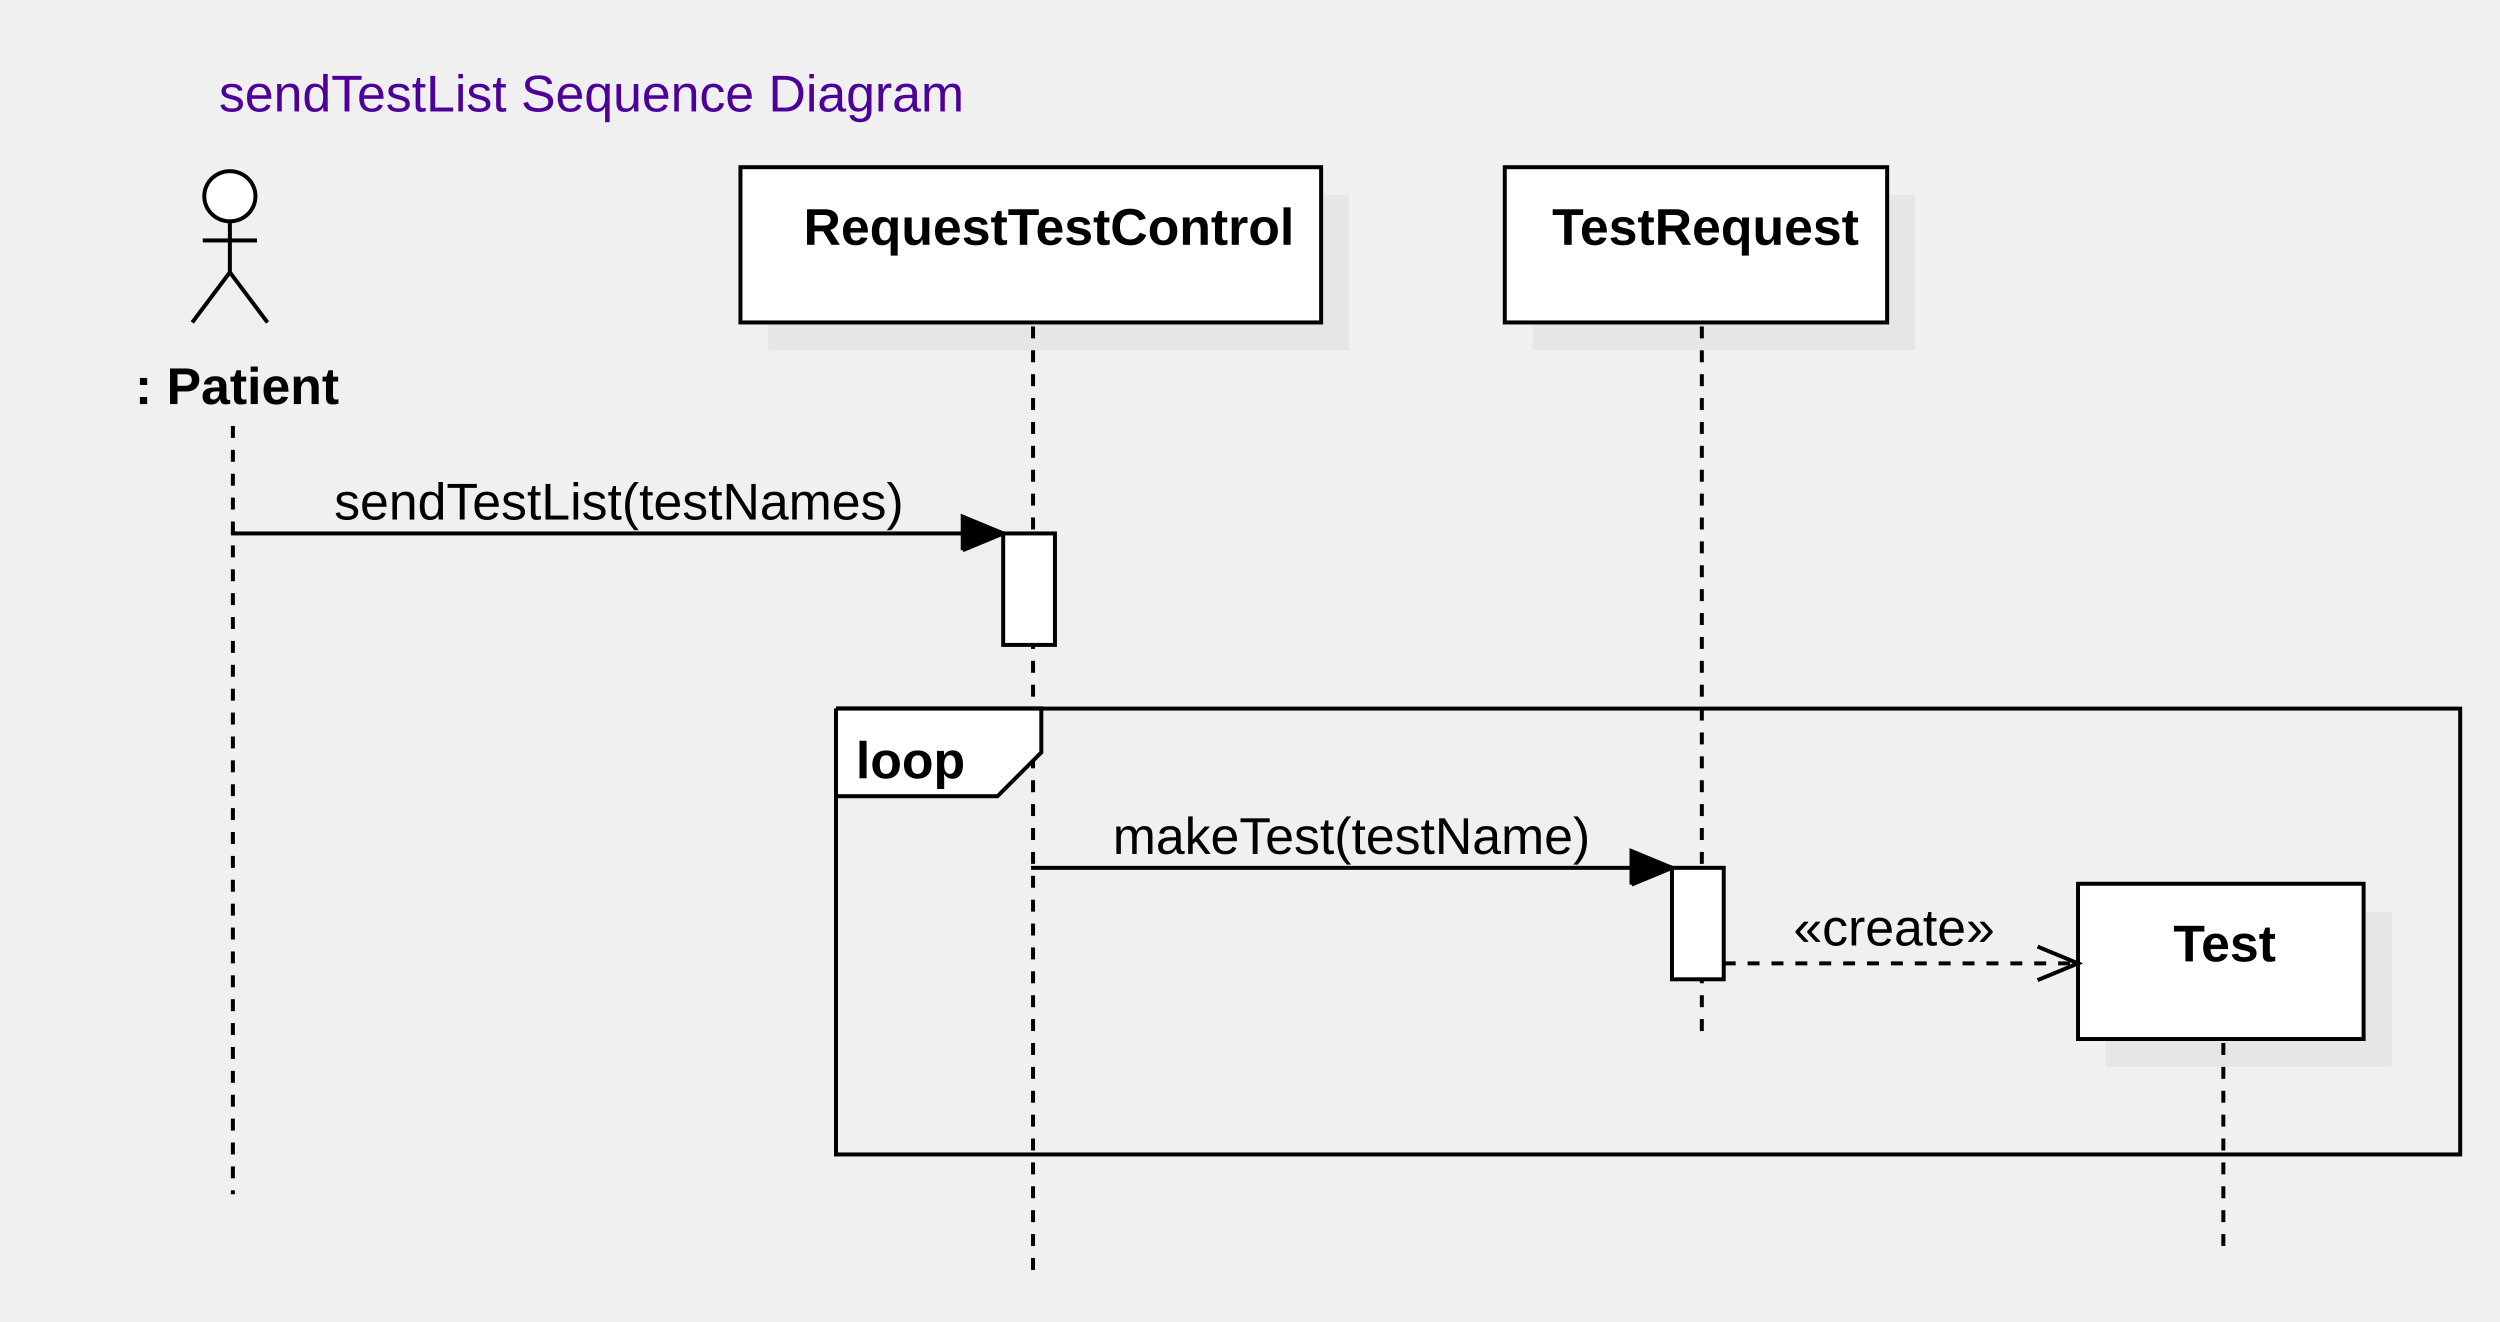
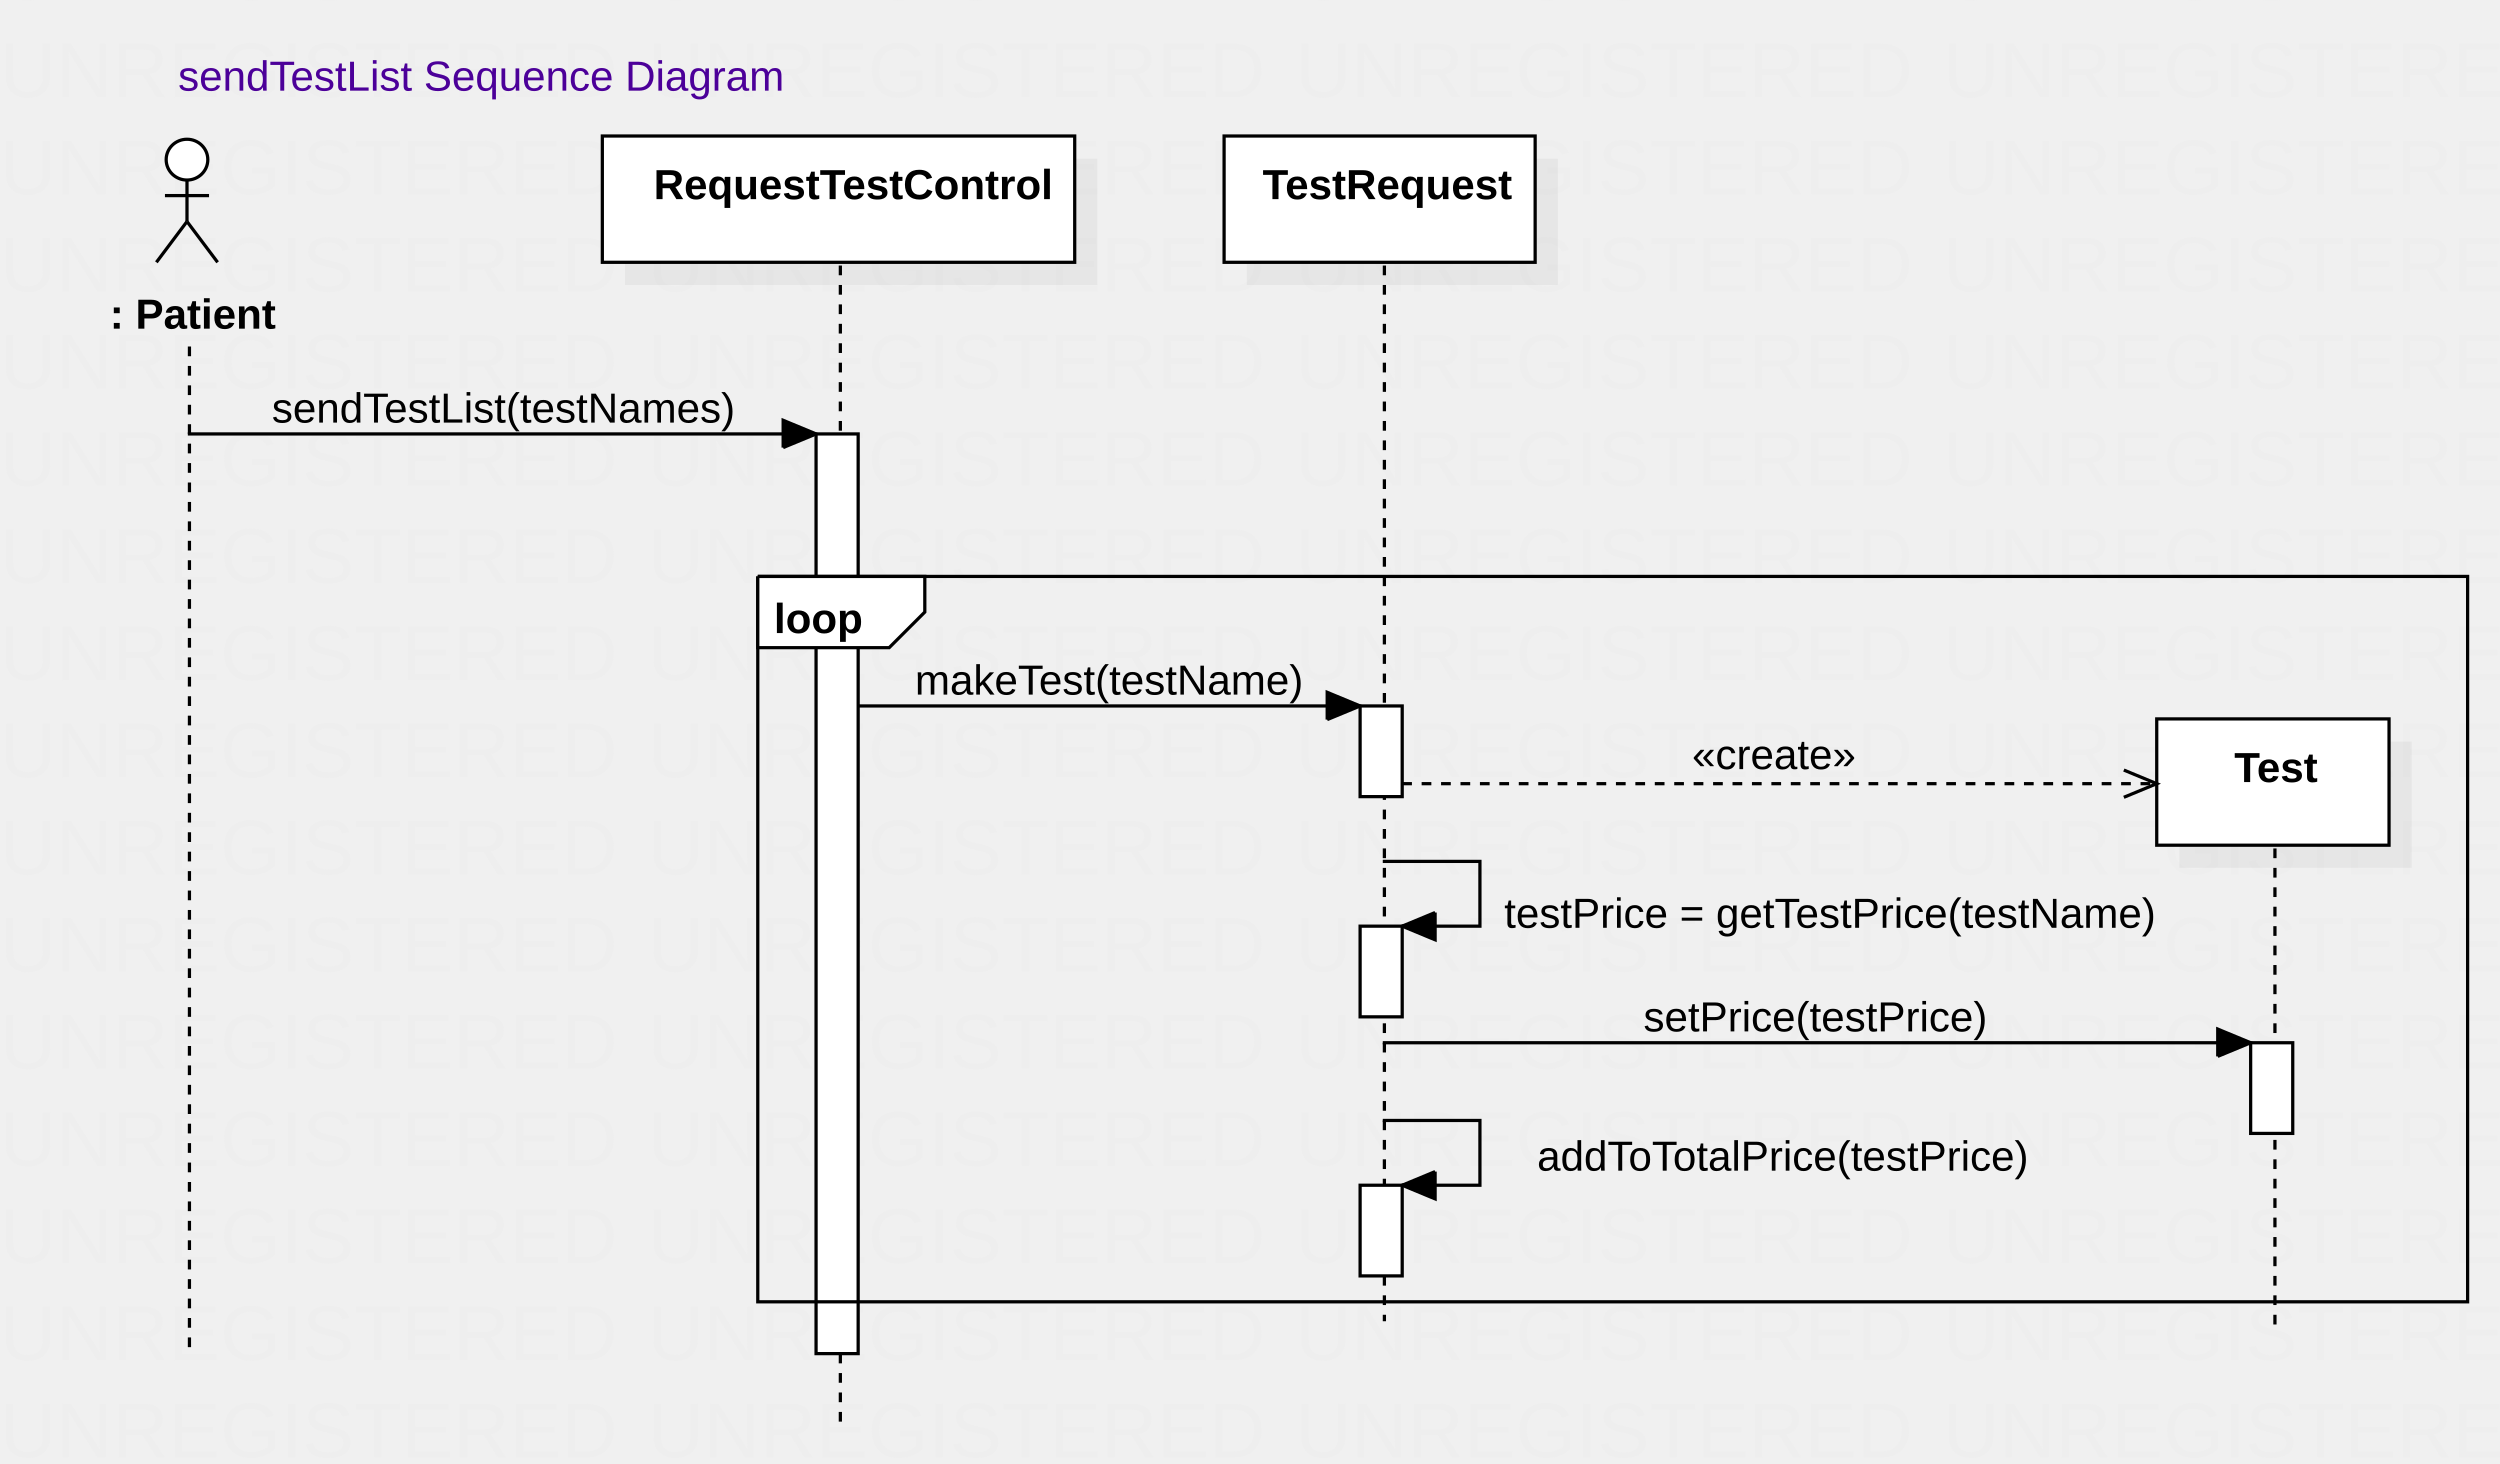
- <svg xmlns="http://www.w3.org/2000/svg" version="1.1" width="628" height="332">
+ <svg xmlns="http://www.w3.org/2000/svg" version="1.1" width="772" height="452">
  <defs />
  <g>
-     <text fill="#eeeeee" stroke="none" font-family="Arial" font-size="24px" font-style="normal" font-weight="normal" text-decoration="none" x="0" y="0" />
-     <text fill="#eeeeee" stroke="none" font-family="Arial" font-size="24px" font-style="normal" font-weight="normal" text-decoration="none" x="0" y="30" />
-     <text fill="#eeeeee" stroke="none" font-family="Arial" font-size="24px" font-style="normal" font-weight="normal" text-decoration="none" x="0" y="60" />
-     <text fill="#eeeeee" stroke="none" font-family="Arial" font-size="24px" font-style="normal" font-weight="normal" text-decoration="none" x="0" y="90" />
-     <text fill="#eeeeee" stroke="none" font-family="Arial" font-size="24px" font-style="normal" font-weight="normal" text-decoration="none" x="0" y="120" />
-     <text fill="#eeeeee" stroke="none" font-family="Arial" font-size="24px" font-style="normal" font-weight="normal" text-decoration="none" x="0" y="150" />
-     <text fill="#eeeeee" stroke="none" font-family="Arial" font-size="24px" font-style="normal" font-weight="normal" text-decoration="none" x="0" y="180" />
-     <text fill="#eeeeee" stroke="none" font-family="Arial" font-size="24px" font-style="normal" font-weight="normal" text-decoration="none" x="0" y="210" />
-     <text fill="#eeeeee" stroke="none" font-family="Arial" font-size="24px" font-style="normal" font-weight="normal" text-decoration="none" x="0" y="240" />
-     <text fill="#eeeeee" stroke="none" font-family="Arial" font-size="24px" font-style="normal" font-weight="normal" text-decoration="none" x="0" y="270" />
-     <text fill="#eeeeee" stroke="none" font-family="Arial" font-size="24px" font-style="normal" font-weight="normal" text-decoration="none" x="0" y="300" />
-     <text fill="#eeeeee" stroke="none" font-family="Arial" font-size="24px" font-style="normal" font-weight="normal" text-decoration="none" x="0" y="330" />
-     <text fill="#eeeeee" stroke="none" font-family="Arial" font-size="24px" font-style="normal" font-weight="normal" text-decoration="none" x="200" y="0" />
-     <text fill="#eeeeee" stroke="none" font-family="Arial" font-size="24px" font-style="normal" font-weight="normal" text-decoration="none" x="200" y="30" />
-     <text fill="#eeeeee" stroke="none" font-family="Arial" font-size="24px" font-style="normal" font-weight="normal" text-decoration="none" x="200" y="60" />
-     <text fill="#eeeeee" stroke="none" font-family="Arial" font-size="24px" font-style="normal" font-weight="normal" text-decoration="none" x="200" y="90" />
-     <text fill="#eeeeee" stroke="none" font-family="Arial" font-size="24px" font-style="normal" font-weight="normal" text-decoration="none" x="200" y="120" />
-     <text fill="#eeeeee" stroke="none" font-family="Arial" font-size="24px" font-style="normal" font-weight="normal" text-decoration="none" x="200" y="150" />
-     <text fill="#eeeeee" stroke="none" font-family="Arial" font-size="24px" font-style="normal" font-weight="normal" text-decoration="none" x="200" y="180" />
-     <text fill="#eeeeee" stroke="none" font-family="Arial" font-size="24px" font-style="normal" font-weight="normal" text-decoration="none" x="200" y="210" />
-     <text fill="#eeeeee" stroke="none" font-family="Arial" font-size="24px" font-style="normal" font-weight="normal" text-decoration="none" x="200" y="240" />
-     <text fill="#eeeeee" stroke="none" font-family="Arial" font-size="24px" font-style="normal" font-weight="normal" text-decoration="none" x="200" y="270" />
-     <text fill="#eeeeee" stroke="none" font-family="Arial" font-size="24px" font-style="normal" font-weight="normal" text-decoration="none" x="200" y="300" />
-     <text fill="#eeeeee" stroke="none" font-family="Arial" font-size="24px" font-style="normal" font-weight="normal" text-decoration="none" x="200" y="330" />
-     <text fill="#eeeeee" stroke="none" font-family="Arial" font-size="24px" font-style="normal" font-weight="normal" text-decoration="none" x="400" y="0" />
-     <text fill="#eeeeee" stroke="none" font-family="Arial" font-size="24px" font-style="normal" font-weight="normal" text-decoration="none" x="400" y="30" />
-     <text fill="#eeeeee" stroke="none" font-family="Arial" font-size="24px" font-style="normal" font-weight="normal" text-decoration="none" x="400" y="60" />
-     <text fill="#eeeeee" stroke="none" font-family="Arial" font-size="24px" font-style="normal" font-weight="normal" text-decoration="none" x="400" y="90" />
-     <text fill="#eeeeee" stroke="none" font-family="Arial" font-size="24px" font-style="normal" font-weight="normal" text-decoration="none" x="400" y="120" />
-     <text fill="#eeeeee" stroke="none" font-family="Arial" font-size="24px" font-style="normal" font-weight="normal" text-decoration="none" x="400" y="150" />
-     <text fill="#eeeeee" stroke="none" font-family="Arial" font-size="24px" font-style="normal" font-weight="normal" text-decoration="none" x="400" y="180" />
-     <text fill="#eeeeee" stroke="none" font-family="Arial" font-size="24px" font-style="normal" font-weight="normal" text-decoration="none" x="400" y="210" />
-     <text fill="#eeeeee" stroke="none" font-family="Arial" font-size="24px" font-style="normal" font-weight="normal" text-decoration="none" x="400" y="240" />
-     <text fill="#eeeeee" stroke="none" font-family="Arial" font-size="24px" font-style="normal" font-weight="normal" text-decoration="none" x="400" y="270" />
-     <text fill="#eeeeee" stroke="none" font-family="Arial" font-size="24px" font-style="normal" font-weight="normal" text-decoration="none" x="400" y="300" />
-     <text fill="#eeeeee" stroke="none" font-family="Arial" font-size="24px" font-style="normal" font-weight="normal" text-decoration="none" x="400" y="330" />
-     <text fill="#eeeeee" stroke="none" font-family="Arial" font-size="24px" font-style="normal" font-weight="normal" text-decoration="none" x="600" y="0" />
-     <text fill="#eeeeee" stroke="none" font-family="Arial" font-size="24px" font-style="normal" font-weight="normal" text-decoration="none" x="600" y="30" />
-     <text fill="#eeeeee" stroke="none" font-family="Arial" font-size="24px" font-style="normal" font-weight="normal" text-decoration="none" x="600" y="60" />
-     <text fill="#eeeeee" stroke="none" font-family="Arial" font-size="24px" font-style="normal" font-weight="normal" text-decoration="none" x="600" y="90" />
-     <text fill="#eeeeee" stroke="none" font-family="Arial" font-size="24px" font-style="normal" font-weight="normal" text-decoration="none" x="600" y="120" />
-     <text fill="#eeeeee" stroke="none" font-family="Arial" font-size="24px" font-style="normal" font-weight="normal" text-decoration="none" x="600" y="150" />
-     <text fill="#eeeeee" stroke="none" font-family="Arial" font-size="24px" font-style="normal" font-weight="normal" text-decoration="none" x="600" y="180" />
-     <text fill="#eeeeee" stroke="none" font-family="Arial" font-size="24px" font-style="normal" font-weight="normal" text-decoration="none" x="600" y="210" />
-     <text fill="#eeeeee" stroke="none" font-family="Arial" font-size="24px" font-style="normal" font-weight="normal" text-decoration="none" x="600" y="240" />
-     <text fill="#eeeeee" stroke="none" font-family="Arial" font-size="24px" font-style="normal" font-weight="normal" text-decoration="none" x="600" y="270" />
-     <text fill="#eeeeee" stroke="none" font-family="Arial" font-size="24px" font-style="normal" font-weight="normal" text-decoration="none" x="600" y="300" />
-     <text fill="#eeeeee" stroke="none" font-family="Arial" font-size="24px" font-style="normal" font-weight="normal" text-decoration="none" x="600" y="330" />
+     <text fill="#eeeeee" stroke="none" font-family="Arial" font-size="24px" font-style="normal" font-weight="normal" text-decoration="none" x="0" y="0">UNREGISTERED</text>
+     <text fill="#eeeeee" stroke="none" font-family="Arial" font-size="24px" font-style="normal" font-weight="normal" text-decoration="none" x="0" y="30">UNREGISTERED</text>
+     <text fill="#eeeeee" stroke="none" font-family="Arial" font-size="24px" font-style="normal" font-weight="normal" text-decoration="none" x="0" y="60">UNREGISTERED</text>
+     <text fill="#eeeeee" stroke="none" font-family="Arial" font-size="24px" font-style="normal" font-weight="normal" text-decoration="none" x="0" y="90">UNREGISTERED</text>
+     <text fill="#eeeeee" stroke="none" font-family="Arial" font-size="24px" font-style="normal" font-weight="normal" text-decoration="none" x="0" y="120">UNREGISTERED</text>
+     <text fill="#eeeeee" stroke="none" font-family="Arial" font-size="24px" font-style="normal" font-weight="normal" text-decoration="none" x="0" y="150">UNREGISTERED</text>
+     <text fill="#eeeeee" stroke="none" font-family="Arial" font-size="24px" font-style="normal" font-weight="normal" text-decoration="none" x="0" y="180">UNREGISTERED</text>
+     <text fill="#eeeeee" stroke="none" font-family="Arial" font-size="24px" font-style="normal" font-weight="normal" text-decoration="none" x="0" y="210">UNREGISTERED</text>
+     <text fill="#eeeeee" stroke="none" font-family="Arial" font-size="24px" font-style="normal" font-weight="normal" text-decoration="none" x="0" y="240">UNREGISTERED</text>
+     <text fill="#eeeeee" stroke="none" font-family="Arial" font-size="24px" font-style="normal" font-weight="normal" text-decoration="none" x="0" y="270">UNREGISTERED</text>
+     <text fill="#eeeeee" stroke="none" font-family="Arial" font-size="24px" font-style="normal" font-weight="normal" text-decoration="none" x="0" y="300">UNREGISTERED</text>
+     <text fill="#eeeeee" stroke="none" font-family="Arial" font-size="24px" font-style="normal" font-weight="normal" text-decoration="none" x="0" y="330">UNREGISTERED</text>
+     <text fill="#eeeeee" stroke="none" font-family="Arial" font-size="24px" font-style="normal" font-weight="normal" text-decoration="none" x="0" y="360">UNREGISTERED</text>
+     <text fill="#eeeeee" stroke="none" font-family="Arial" font-size="24px" font-style="normal" font-weight="normal" text-decoration="none" x="0" y="390">UNREGISTERED</text>
+     <text fill="#eeeeee" stroke="none" font-family="Arial" font-size="24px" font-style="normal" font-weight="normal" text-decoration="none" x="0" y="420">UNREGISTERED</text>
+     <text fill="#eeeeee" stroke="none" font-family="Arial" font-size="24px" font-style="normal" font-weight="normal" text-decoration="none" x="0" y="450">UNREGISTERED</text>
+     <text fill="#eeeeee" stroke="none" font-family="Arial" font-size="24px" font-style="normal" font-weight="normal" text-decoration="none" x="200" y="0">UNREGISTERED</text>
+     <text fill="#eeeeee" stroke="none" font-family="Arial" font-size="24px" font-style="normal" font-weight="normal" text-decoration="none" x="200" y="30">UNREGISTERED</text>
+     <text fill="#eeeeee" stroke="none" font-family="Arial" font-size="24px" font-style="normal" font-weight="normal" text-decoration="none" x="200" y="60">UNREGISTERED</text>
+     <text fill="#eeeeee" stroke="none" font-family="Arial" font-size="24px" font-style="normal" font-weight="normal" text-decoration="none" x="200" y="90">UNREGISTERED</text>
+     <text fill="#eeeeee" stroke="none" font-family="Arial" font-size="24px" font-style="normal" font-weight="normal" text-decoration="none" x="200" y="120">UNREGISTERED</text>
+     <text fill="#eeeeee" stroke="none" font-family="Arial" font-size="24px" font-style="normal" font-weight="normal" text-decoration="none" x="200" y="150">UNREGISTERED</text>
+     <text fill="#eeeeee" stroke="none" font-family="Arial" font-size="24px" font-style="normal" font-weight="normal" text-decoration="none" x="200" y="180">UNREGISTERED</text>
+     <text fill="#eeeeee" stroke="none" font-family="Arial" font-size="24px" font-style="normal" font-weight="normal" text-decoration="none" x="200" y="210">UNREGISTERED</text>
+     <text fill="#eeeeee" stroke="none" font-family="Arial" font-size="24px" font-style="normal" font-weight="normal" text-decoration="none" x="200" y="240">UNREGISTERED</text>
+     <text fill="#eeeeee" stroke="none" font-family="Arial" font-size="24px" font-style="normal" font-weight="normal" text-decoration="none" x="200" y="270">UNREGISTERED</text>
+     <text fill="#eeeeee" stroke="none" font-family="Arial" font-size="24px" font-style="normal" font-weight="normal" text-decoration="none" x="200" y="300">UNREGISTERED</text>
+     <text fill="#eeeeee" stroke="none" font-family="Arial" font-size="24px" font-style="normal" font-weight="normal" text-decoration="none" x="200" y="330">UNREGISTERED</text>
+     <text fill="#eeeeee" stroke="none" font-family="Arial" font-size="24px" font-style="normal" font-weight="normal" text-decoration="none" x="200" y="360">UNREGISTERED</text>
+     <text fill="#eeeeee" stroke="none" font-family="Arial" font-size="24px" font-style="normal" font-weight="normal" text-decoration="none" x="200" y="390">UNREGISTERED</text>
+     <text fill="#eeeeee" stroke="none" font-family="Arial" font-size="24px" font-style="normal" font-weight="normal" text-decoration="none" x="200" y="420">UNREGISTERED</text>
+     <text fill="#eeeeee" stroke="none" font-family="Arial" font-size="24px" font-style="normal" font-weight="normal" text-decoration="none" x="200" y="450">UNREGISTERED</text>
+     <text fill="#eeeeee" stroke="none" font-family="Arial" font-size="24px" font-style="normal" font-weight="normal" text-decoration="none" x="400" y="0">UNREGISTERED</text>
+     <text fill="#eeeeee" stroke="none" font-family="Arial" font-size="24px" font-style="normal" font-weight="normal" text-decoration="none" x="400" y="30">UNREGISTERED</text>
+     <text fill="#eeeeee" stroke="none" font-family="Arial" font-size="24px" font-style="normal" font-weight="normal" text-decoration="none" x="400" y="60">UNREGISTERED</text>
+     <text fill="#eeeeee" stroke="none" font-family="Arial" font-size="24px" font-style="normal" font-weight="normal" text-decoration="none" x="400" y="90">UNREGISTERED</text>
+     <text fill="#eeeeee" stroke="none" font-family="Arial" font-size="24px" font-style="normal" font-weight="normal" text-decoration="none" x="400" y="120">UNREGISTERED</text>
+     <text fill="#eeeeee" stroke="none" font-family="Arial" font-size="24px" font-style="normal" font-weight="normal" text-decoration="none" x="400" y="150">UNREGISTERED</text>
+     <text fill="#eeeeee" stroke="none" font-family="Arial" font-size="24px" font-style="normal" font-weight="normal" text-decoration="none" x="400" y="180">UNREGISTERED</text>
+     <text fill="#eeeeee" stroke="none" font-family="Arial" font-size="24px" font-style="normal" font-weight="normal" text-decoration="none" x="400" y="210">UNREGISTERED</text>
+     <text fill="#eeeeee" stroke="none" font-family="Arial" font-size="24px" font-style="normal" font-weight="normal" text-decoration="none" x="400" y="240">UNREGISTERED</text>
+     <text fill="#eeeeee" stroke="none" font-family="Arial" font-size="24px" font-style="normal" font-weight="normal" text-decoration="none" x="400" y="270">UNREGISTERED</text>
+     <text fill="#eeeeee" stroke="none" font-family="Arial" font-size="24px" font-style="normal" font-weight="normal" text-decoration="none" x="400" y="300">UNREGISTERED</text>
+     <text fill="#eeeeee" stroke="none" font-family="Arial" font-size="24px" font-style="normal" font-weight="normal" text-decoration="none" x="400" y="330">UNREGISTERED</text>
+     <text fill="#eeeeee" stroke="none" font-family="Arial" font-size="24px" font-style="normal" font-weight="normal" text-decoration="none" x="400" y="360">UNREGISTERED</text>
+     <text fill="#eeeeee" stroke="none" font-family="Arial" font-size="24px" font-style="normal" font-weight="normal" text-decoration="none" x="400" y="390">UNREGISTERED</text>
+     <text fill="#eeeeee" stroke="none" font-family="Arial" font-size="24px" font-style="normal" font-weight="normal" text-decoration="none" x="400" y="420">UNREGISTERED</text>
+     <text fill="#eeeeee" stroke="none" font-family="Arial" font-size="24px" font-style="normal" font-weight="normal" text-decoration="none" x="400" y="450">UNREGISTERED</text>
+     <text fill="#eeeeee" stroke="none" font-family="Arial" font-size="24px" font-style="normal" font-weight="normal" text-decoration="none" x="600" y="0">UNREGISTERED</text>
+     <text fill="#eeeeee" stroke="none" font-family="Arial" font-size="24px" font-style="normal" font-weight="normal" text-decoration="none" x="600" y="30">UNREGISTERED</text>
+     <text fill="#eeeeee" stroke="none" font-family="Arial" font-size="24px" font-style="normal" font-weight="normal" text-decoration="none" x="600" y="60">UNREGISTERED</text>
+     <text fill="#eeeeee" stroke="none" font-family="Arial" font-size="24px" font-style="normal" font-weight="normal" text-decoration="none" x="600" y="90">UNREGISTERED</text>
+     <text fill="#eeeeee" stroke="none" font-family="Arial" font-size="24px" font-style="normal" font-weight="normal" text-decoration="none" x="600" y="120">UNREGISTERED</text>
+     <text fill="#eeeeee" stroke="none" font-family="Arial" font-size="24px" font-style="normal" font-weight="normal" text-decoration="none" x="600" y="150">UNREGISTERED</text>
+     <text fill="#eeeeee" stroke="none" font-family="Arial" font-size="24px" font-style="normal" font-weight="normal" text-decoration="none" x="600" y="180">UNREGISTERED</text>
+     <text fill="#eeeeee" stroke="none" font-family="Arial" font-size="24px" font-style="normal" font-weight="normal" text-decoration="none" x="600" y="210">UNREGISTERED</text>
+     <text fill="#eeeeee" stroke="none" font-family="Arial" font-size="24px" font-style="normal" font-weight="normal" text-decoration="none" x="600" y="240">UNREGISTERED</text>
+     <text fill="#eeeeee" stroke="none" font-family="Arial" font-size="24px" font-style="normal" font-weight="normal" text-decoration="none" x="600" y="270">UNREGISTERED</text>
+     <text fill="#eeeeee" stroke="none" font-family="Arial" font-size="24px" font-style="normal" font-weight="normal" text-decoration="none" x="600" y="300">UNREGISTERED</text>
+     <text fill="#eeeeee" stroke="none" font-family="Arial" font-size="24px" font-style="normal" font-weight="normal" text-decoration="none" x="600" y="330">UNREGISTERED</text>
+     <text fill="#eeeeee" stroke="none" font-family="Arial" font-size="24px" font-style="normal" font-weight="normal" text-decoration="none" x="600" y="360">UNREGISTERED</text>
+     <text fill="#eeeeee" stroke="none" font-family="Arial" font-size="24px" font-style="normal" font-weight="normal" text-decoration="none" x="600" y="390">UNREGISTERED</text>
+     <text fill="#eeeeee" stroke="none" font-family="Arial" font-size="24px" font-style="normal" font-weight="normal" text-decoration="none" x="600" y="420">UNREGISTERED</text>
+     <text fill="#eeeeee" stroke="none" font-family="Arial" font-size="24px" font-style="normal" font-weight="normal" text-decoration="none" x="600" y="450">UNREGISTERED</text>
    <g transform="translate(-30,2) scale(1,1)">
      <path fill="#ffffff" stroke="none" d="M 81.314 47.3 C 81.314 43.821 84.193 41 87.743 41 C 91.294 41 94.172 43.821 94.172 47.3 C 94.172 50.779 91.294 53.6 87.743 53.6 C 84.193 53.6 81.314 50.779 81.314 47.3 Z" />
    </g>
    <g transform="translate(-30,2) scale(1,1)">
      <path fill="none" stroke="#000000" d="M 81.314 47.3 C 81.314 43.821 84.193 41 87.743 41 C 91.294 41 94.172 43.821 94.172 47.3 C 94.172 50.779 91.294 53.6 87.743 53.6 C 84.193 53.6 81.314 50.779 81.314 47.3 Z" stroke-miterlimit="10" />
    </g>
    <g transform="translate(-30,2) scale(1,1)">
      <path fill="none" stroke="#000000" d="M 87.743 53.6 L 87.743 66.4" stroke-miterlimit="10" />
    </g>
    <g transform="translate(-30,2) scale(1,1)">
      <path fill="none" stroke="#000000" d="M 80.936 58.4 L 94.551 58.4" stroke-miterlimit="10" />
    </g>
    <g transform="translate(-30,2) scale(1,1)">
      <path fill="none" stroke="#000000" d="M 87.743 66.4 L 78.289 79" stroke-miterlimit="10" />
    </g>
    <g transform="translate(-30,2) scale(1,1)">
      <path fill="none" stroke="#000000" d="M 87.743 66.4 L 97.198 79" stroke-miterlimit="10" />
    </g>
    <g transform="translate(-30,2) scale(1,1)">
      <g>
        <path fill="none" stroke="none" />
        <text fill="#000000" stroke="none" font-family="Arial" font-size="13px" font-style="normal" font-weight="bold" text-decoration="none" x="63.895" y="99.5">: Patient</text>
      </g>
    </g>
    <g transform="translate(-30,2) scale(1,1)">
-       <path fill="none" stroke="#000000" d="M 88.5 105 L 88.5 298" stroke-miterlimit="10" stroke-dasharray="3" />
+       <path fill="none" stroke="#000000" d="M 88.5 105 L 88.5 414" stroke-miterlimit="10" stroke-dasharray="3" />
    </g>
    <g transform="translate(-30,2) scale(1,1)">
      <rect fill="#C0C0C0" stroke="none" x="223" y="47" width="145.871" height="39" opacity="0.2" />
    </g>
    <g transform="translate(-30,2) scale(1,1)">
      <rect fill="#ffffff" stroke="none" x="216" y="40" width="145.871" height="39" />
    </g>
    <g transform="translate(-30,2) scale(1,1)">
      <path fill="none" stroke="#000000" d="M 216 40 L 361.871 40 L 361.871 79 L 216 79 L 216 40 Z Z" stroke-miterlimit="10" />
    </g>
    <g transform="translate(-30,2) scale(1,1)">
      <g>
        <path fill="none" stroke="none" />
        <text fill="#000000" stroke="none" font-family="Arial" font-size="13px" font-style="normal" font-weight="bold" text-decoration="none" x="231.851" y="59.5">RequestTestControl</text>
      </g>
    </g>
    <g transform="translate(-30,2) scale(1,1)">
-       <path fill="none" stroke="#000000" d="M 289.5 80 L 289.5 320" stroke-miterlimit="10" stroke-dasharray="3" />
-     </g>
-     <g transform="translate(-30,2) scale(1,1)">
-       <rect fill="#C0C0C0" stroke="none" x="559" y="227" width="71.736" height="39" opacity="0.2" />
-     </g>
-     <g transform="translate(-30,2) scale(1,1)">
-       <rect fill="#ffffff" stroke="none" x="552" y="220" width="71.736" height="39" />
-     </g>
-     <g transform="translate(-30,2) scale(1,1)">
-       <path fill="none" stroke="#000000" d="M 552 220 L 623.736 220 L 623.736 259 L 552 259 L 552 220 Z Z" stroke-miterlimit="10" />
-     </g>
-     <g transform="translate(-30,2) scale(1,1)">
-       <g>
-         <path fill="none" stroke="none" />
-         <text fill="#000000" stroke="none" font-family="Arial" font-size="13px" font-style="normal" font-weight="bold" text-decoration="none" x="575.947" y="239.5">Test</text>
-       </g>
-     </g>
-     <g transform="translate(-30,2) scale(1,1)">
-       <path fill="none" stroke="#000000" d="M 588.5 260 L 588.5 312" stroke-miterlimit="10" stroke-dasharray="3" />
+       <path fill="none" stroke="#000000" d="M 289.5 80 L 289.5 440" stroke-miterlimit="10" stroke-dasharray="3" />
+     </g>
+     <g transform="translate(-30,2) scale(1,1)">
+       <rect fill="#C0C0C0" stroke="none" x="703" y="227" width="71.736" height="39" opacity="0.2" />
+     </g>
+     <g transform="translate(-30,2) scale(1,1)">
+       <rect fill="#ffffff" stroke="none" x="696" y="220" width="71.736" height="39" />
+     </g>
+     <g transform="translate(-30,2) scale(1,1)">
+       <path fill="none" stroke="#000000" d="M 696 220 L 767.736 220 L 767.736 259 L 696 259 L 696 220 Z Z" stroke-miterlimit="10" />
+     </g>
+     <g transform="translate(-30,2) scale(1,1)">
+       <g>
+         <path fill="none" stroke="none" />
+         <text fill="#000000" stroke="none" font-family="Arial" font-size="13px" font-style="normal" font-weight="bold" text-decoration="none" x="719.947" y="239.5">Test</text>
+       </g>
+     </g>
+     <g transform="translate(-30,2) scale(1,1)">
+       <path fill="none" stroke="#000000" d="M 732.5 260 L 732.5 408" stroke-miterlimit="10" stroke-dasharray="3" />
    </g>
    <g transform="translate(-30,2) scale(1,1)">
      <g>
        <path fill="none" stroke="none" />
        <text fill="#4c0099" stroke="none" font-family="Arial" font-size="13px" font-style="normal" font-weight="normal" text-decoration="none" x="85" y="26">sendTestList Sequence Diagram</text>
      </g>
    </g>
    <g transform="translate(-30,2) scale(1,1)">
      <rect fill="#C0C0C0" stroke="none" x="415" y="47" width="96.054" height="39" opacity="0.2" />
    </g>
    <g transform="translate(-30,2) scale(1,1)">
      <rect fill="#ffffff" stroke="none" x="408" y="40" width="96.054" height="39" />
    </g>
    <g transform="translate(-30,2) scale(1,1)">
      <path fill="none" stroke="#000000" d="M 408 40 L 504.054 40 L 504.054 79 L 408 79 L 408 40 Z Z" stroke-miterlimit="10" />
    </g>
    <g transform="translate(-30,2) scale(1,1)">
      <g>
        <path fill="none" stroke="none" />
        <text fill="#000000" stroke="none" font-family="Arial" font-size="13px" font-style="normal" font-weight="bold" text-decoration="none" x="419.896" y="59.5">TestRequest</text>
      </g>
    </g>
    <g transform="translate(-30,2) scale(1,1)">
-       <path fill="none" stroke="#000000" d="M 457.5 80 L 457.5 258" stroke-miterlimit="10" stroke-dasharray="3" />
+       <path fill="none" stroke="#000000" d="M 457.5 80 L 457.5 406" stroke-miterlimit="10" stroke-dasharray="3" />
    </g>
    <g transform="translate(-30,2) scale(1,1)">
      <path fill="none" stroke="#000000" d="M 88 132 L 282 132" stroke-miterlimit="10" />
    </g>
    <g transform="translate(-30,2) scale(1,1)">
      <path fill="#000000" stroke="none" d="M 271.837 136.21 L 282 132 L 271.837 127.79" />
    </g>
    <g transform="translate(-30,2) scale(1,1)">
      <path fill="none" stroke="#000000" d="M 271.837 136.21 L 282 132 L 271.837 127.79 L 271.837 136.21" stroke-miterlimit="10" />
    </g>
    <g transform="translate(-30,2) scale(1,1)">
      <g>
        <path fill="none" stroke="none" />
        <text fill="#000000" stroke="none" font-family="Arial" font-size="13px" font-style="normal" font-weight="normal" text-decoration="none" x="113.944" y="128.5">sendTestList(testNames)</text>
      </g>
    </g>
    <g transform="translate(-30,2) scale(1,1)">
-       <rect fill="#ffffff" stroke="none" x="282" y="132" width="13" height="28" />
-     </g>
-     <g transform="translate(-30,2) scale(1,1)">
-       <path fill="none" stroke="#000000" d="M 282 132 L 295 132 L 295 160 L 282 160 L 282 132 Z Z" stroke-miterlimit="10" />
-     </g>
-     <g transform="translate(-30,2) scale(1,1)">
-       <path fill="none" stroke="#000000" d="M 289 216 L 450 216" stroke-miterlimit="10" />
+       <rect fill="#ffffff" stroke="none" x="282" y="132" width="13" height="284" />
+     </g>
+     <g transform="translate(-30,2) scale(1,1)">
+       <path fill="none" stroke="#000000" d="M 282 132 L 295 132 L 295 416 L 282 416 L 282 132 Z Z" stroke-miterlimit="10" />
+     </g>
+     <g transform="translate(-30,2) scale(1,1)">
+       <path fill="none" stroke="#000000" d="M 295 216 L 450 216" stroke-miterlimit="10" />
    </g>
    <g transform="translate(-30,2) scale(1,1)">
      <path fill="#000000" stroke="none" d="M 439.837 220.21 L 450 216 L 439.837 211.79" />
    </g>
    <g transform="translate(-30,2) scale(1,1)">
      <path fill="none" stroke="#000000" d="M 439.837 220.21 L 450 216 L 439.837 211.79 L 439.837 220.21" stroke-miterlimit="10" />
    </g>
    <g transform="translate(-30,2) scale(1,1)">
      <g>
        <path fill="none" stroke="none" />
-         <text fill="#000000" stroke="none" font-family="Arial" font-size="13px" font-style="normal" font-weight="normal" text-decoration="none" x="309.533" y="212.5">makeTest(testName)</text>
+         <text fill="#000000" stroke="none" font-family="Arial" font-size="13px" font-style="normal" font-weight="normal" text-decoration="none" x="312.533" y="212.5">makeTest(testName)</text>
      </g>
    </g>
    <g transform="translate(-30,2) scale(1,1)">
      <rect fill="#ffffff" stroke="none" x="450" y="216" width="13" height="28" />
    </g>
    <g transform="translate(-30,2) scale(1,1)">
      <path fill="none" stroke="#000000" d="M 450 216 L 463 216 L 463 244 L 450 244 L 450 216 Z Z" stroke-miterlimit="10" />
    </g>
    <g transform="translate(-30,2) scale(1,1)">
-       <path fill="none" stroke="#000000" d="M 463 240 L 552 240" stroke-miterlimit="10" stroke-dasharray="3" />
-     </g>
-     <g transform="translate(-30,2) scale(1,1)">
-       <path fill="none" stroke="#000000" d="M 541.837 244.21 L 552 240 L 541.837 235.79" stroke-miterlimit="10" />
-     </g>
-     <g transform="translate(-30,2) scale(1,1)">
-       <g>
-         <path fill="none" stroke="none" />
-         <text fill="#000000" stroke="none" font-family="Arial" font-size="13px" font-style="normal" font-weight="normal" text-decoration="none" x="480.5" y="235.5">«create»</text>
-       </g>
-     </g>
-     <g transform="translate(-30,2) scale(1,1)">
-       <path fill="none" stroke="#000000" d="M 240 176 L 648 176 L 648 288 L 240 288 L 240 176" stroke-miterlimit="10" />
-     </g>
-     <g transform="translate(-30,2) scale(1,1)">
-       <path fill="#ffffff" stroke="none" d="M 240 176 L 240 198 L 280.578 198 L 291.578 187 L 291.578 176 L 240 176" />
-     </g>
-     <g transform="translate(-30,2) scale(1,1)">
-       <path fill="none" stroke="#000000" d="M 240 176 L 240 198 L 280.578 198 L 291.578 187 L 291.578 176 L 240 176 L 240 176" stroke-miterlimit="10" />
-     </g>
-     <g transform="translate(-30,2) scale(1,1)">
-       <g>
-         <path fill="none" stroke="none" />
-         <text fill="#000000" stroke="none" font-family="Arial" font-size="13px" font-style="normal" font-weight="bold" text-decoration="none" x="245" y="193.5">loop</text>
+       <path fill="none" stroke="#000000" d="M 463 240 L 696 240" stroke-miterlimit="10" stroke-dasharray="3" />
+     </g>
+     <g transform="translate(-30,2) scale(1,1)">
+       <path fill="none" stroke="#000000" d="M 685.837 244.21 L 696 240 L 685.837 235.79" stroke-miterlimit="10" />
+     </g>
+     <g transform="translate(-30,2) scale(1,1)">
+       <g>
+         <path fill="none" stroke="none" />
+         <text fill="#000000" stroke="none" font-family="Arial" font-size="13px" font-style="normal" font-weight="normal" text-decoration="none" x="552.5" y="235.5">«create»</text>
+       </g>
+     </g>
+     <g transform="translate(-30,2) scale(1,1)">
+       <path fill="none" stroke="#000000" d="M 457 264 L 487 264 L 487 284 L 463 284" stroke-miterlimit="10" />
+     </g>
+     <g transform="translate(-30,2) scale(1,1)">
+       <path fill="#000000" stroke="none" d="M 473.163 279.79 L 463 284 L 473.163 288.21" />
+     </g>
+     <g transform="translate(-30,2) scale(1,1)">
+       <path fill="none" stroke="#000000" d="M 473.163 279.79 L 463 284 L 473.163 288.21 L 473.163 279.79" stroke-miterlimit="10" />
+     </g>
+     <g transform="translate(-30,2) scale(1,1)">
+       <g>
+         <path fill="none" stroke="none" />
+         <text fill="#000000" stroke="none" font-family="Arial" font-size="13px" font-style="normal" font-weight="normal" text-decoration="none" x="494.5" y="284.5">testPrice = getTestPrice(testName)</text>
+       </g>
+     </g>
+     <g transform="translate(-30,2) scale(1,1)">
+       <rect fill="#ffffff" stroke="none" x="450" y="284" width="13" height="28" />
+     </g>
+     <g transform="translate(-30,2) scale(1,1)">
+       <path fill="none" stroke="#000000" d="M 450 284 L 463 284 L 463 312 L 450 312 L 450 284 Z Z" stroke-miterlimit="10" />
+     </g>
+     <g transform="translate(-30,2) scale(1,1)">
+       <path fill="none" stroke="#000000" d="M 457 320 L 725 320" stroke-miterlimit="10" />
+     </g>
+     <g transform="translate(-30,2) scale(1,1)">
+       <path fill="#000000" stroke="none" d="M 714.837 324.21 L 725 320 L 714.837 315.79" />
+     </g>
+     <g transform="translate(-30,2) scale(1,1)">
+       <path fill="none" stroke="#000000" d="M 714.837 324.21 L 725 320 L 714.837 315.79 L 714.837 324.21" stroke-miterlimit="10" />
+     </g>
+     <g transform="translate(-30,2) scale(1,1)">
+       <g>
+         <path fill="none" stroke="none" />
+         <text fill="#000000" stroke="none" font-family="Arial" font-size="13px" font-style="normal" font-weight="normal" text-decoration="none" x="537.5" y="316.5">setPrice(testPrice)</text>
+       </g>
+     </g>
+     <g transform="translate(-30,2) scale(1,1)">
+       <rect fill="#ffffff" stroke="none" x="725" y="320" width="13" height="28" />
+     </g>
+     <g transform="translate(-30,2) scale(1,1)">
+       <path fill="none" stroke="#000000" d="M 725 320 L 738 320 L 738 348 L 725 348 L 725 320 Z Z" stroke-miterlimit="10" />
+     </g>
+     <g transform="translate(-30,2) scale(1,1)">
+       <path fill="none" stroke="#000000" d="M 457 344 L 487 344 L 487 364 L 463 364" stroke-miterlimit="10" />
+     </g>
+     <g transform="translate(-30,2) scale(1,1)">
+       <path fill="#000000" stroke="none" d="M 473.163 359.79 L 463 364 L 473.163 368.21" />
+     </g>
+     <g transform="translate(-30,2) scale(1,1)">
+       <path fill="none" stroke="#000000" d="M 473.163 359.79 L 463 364 L 473.163 368.21 L 473.163 359.79" stroke-miterlimit="10" />
+     </g>
+     <g transform="translate(-30,2) scale(1,1)">
+       <g>
+         <path fill="none" stroke="none" />
+         <text fill="#000000" stroke="none" font-family="Arial" font-size="13px" font-style="normal" font-weight="normal" text-decoration="none" x="504.671" y="359.5">addToTotalPrice(testPrice)</text>
+       </g>
+     </g>
+     <g transform="translate(-30,2) scale(1,1)">
+       <rect fill="#ffffff" stroke="none" x="450" y="364" width="13" height="28" />
+     </g>
+     <g transform="translate(-30,2) scale(1,1)">
+       <path fill="none" stroke="#000000" d="M 450 364 L 463 364 L 463 392 L 450 392 L 450 364 Z Z" stroke-miterlimit="10" />
+     </g>
+     <g transform="translate(-30,2) scale(1,1)">
+       <path fill="none" stroke="#000000" d="M 264 176 L 792 176 L 792 400 L 264 400 L 264 176" stroke-miterlimit="10" />
+     </g>
+     <g transform="translate(-30,2) scale(1,1)">
+       <path fill="#ffffff" stroke="none" d="M 264 176 L 264 198 L 304.578 198 L 315.578 187 L 315.578 176 L 264 176" />
+     </g>
+     <g transform="translate(-30,2) scale(1,1)">
+       <path fill="none" stroke="#000000" d="M 264 176 L 264 198 L 304.578 198 L 315.578 187 L 315.578 176 L 264 176 L 264 176" stroke-miterlimit="10" />
+     </g>
+     <g transform="translate(-30,2) scale(1,1)">
+       <g>
+         <path fill="none" stroke="none" />
+         <text fill="#000000" stroke="none" font-family="Arial" font-size="13px" font-style="normal" font-weight="bold" text-decoration="none" x="269" y="193.5">loop</text>
      </g>
    </g>
  </g>
</svg>
